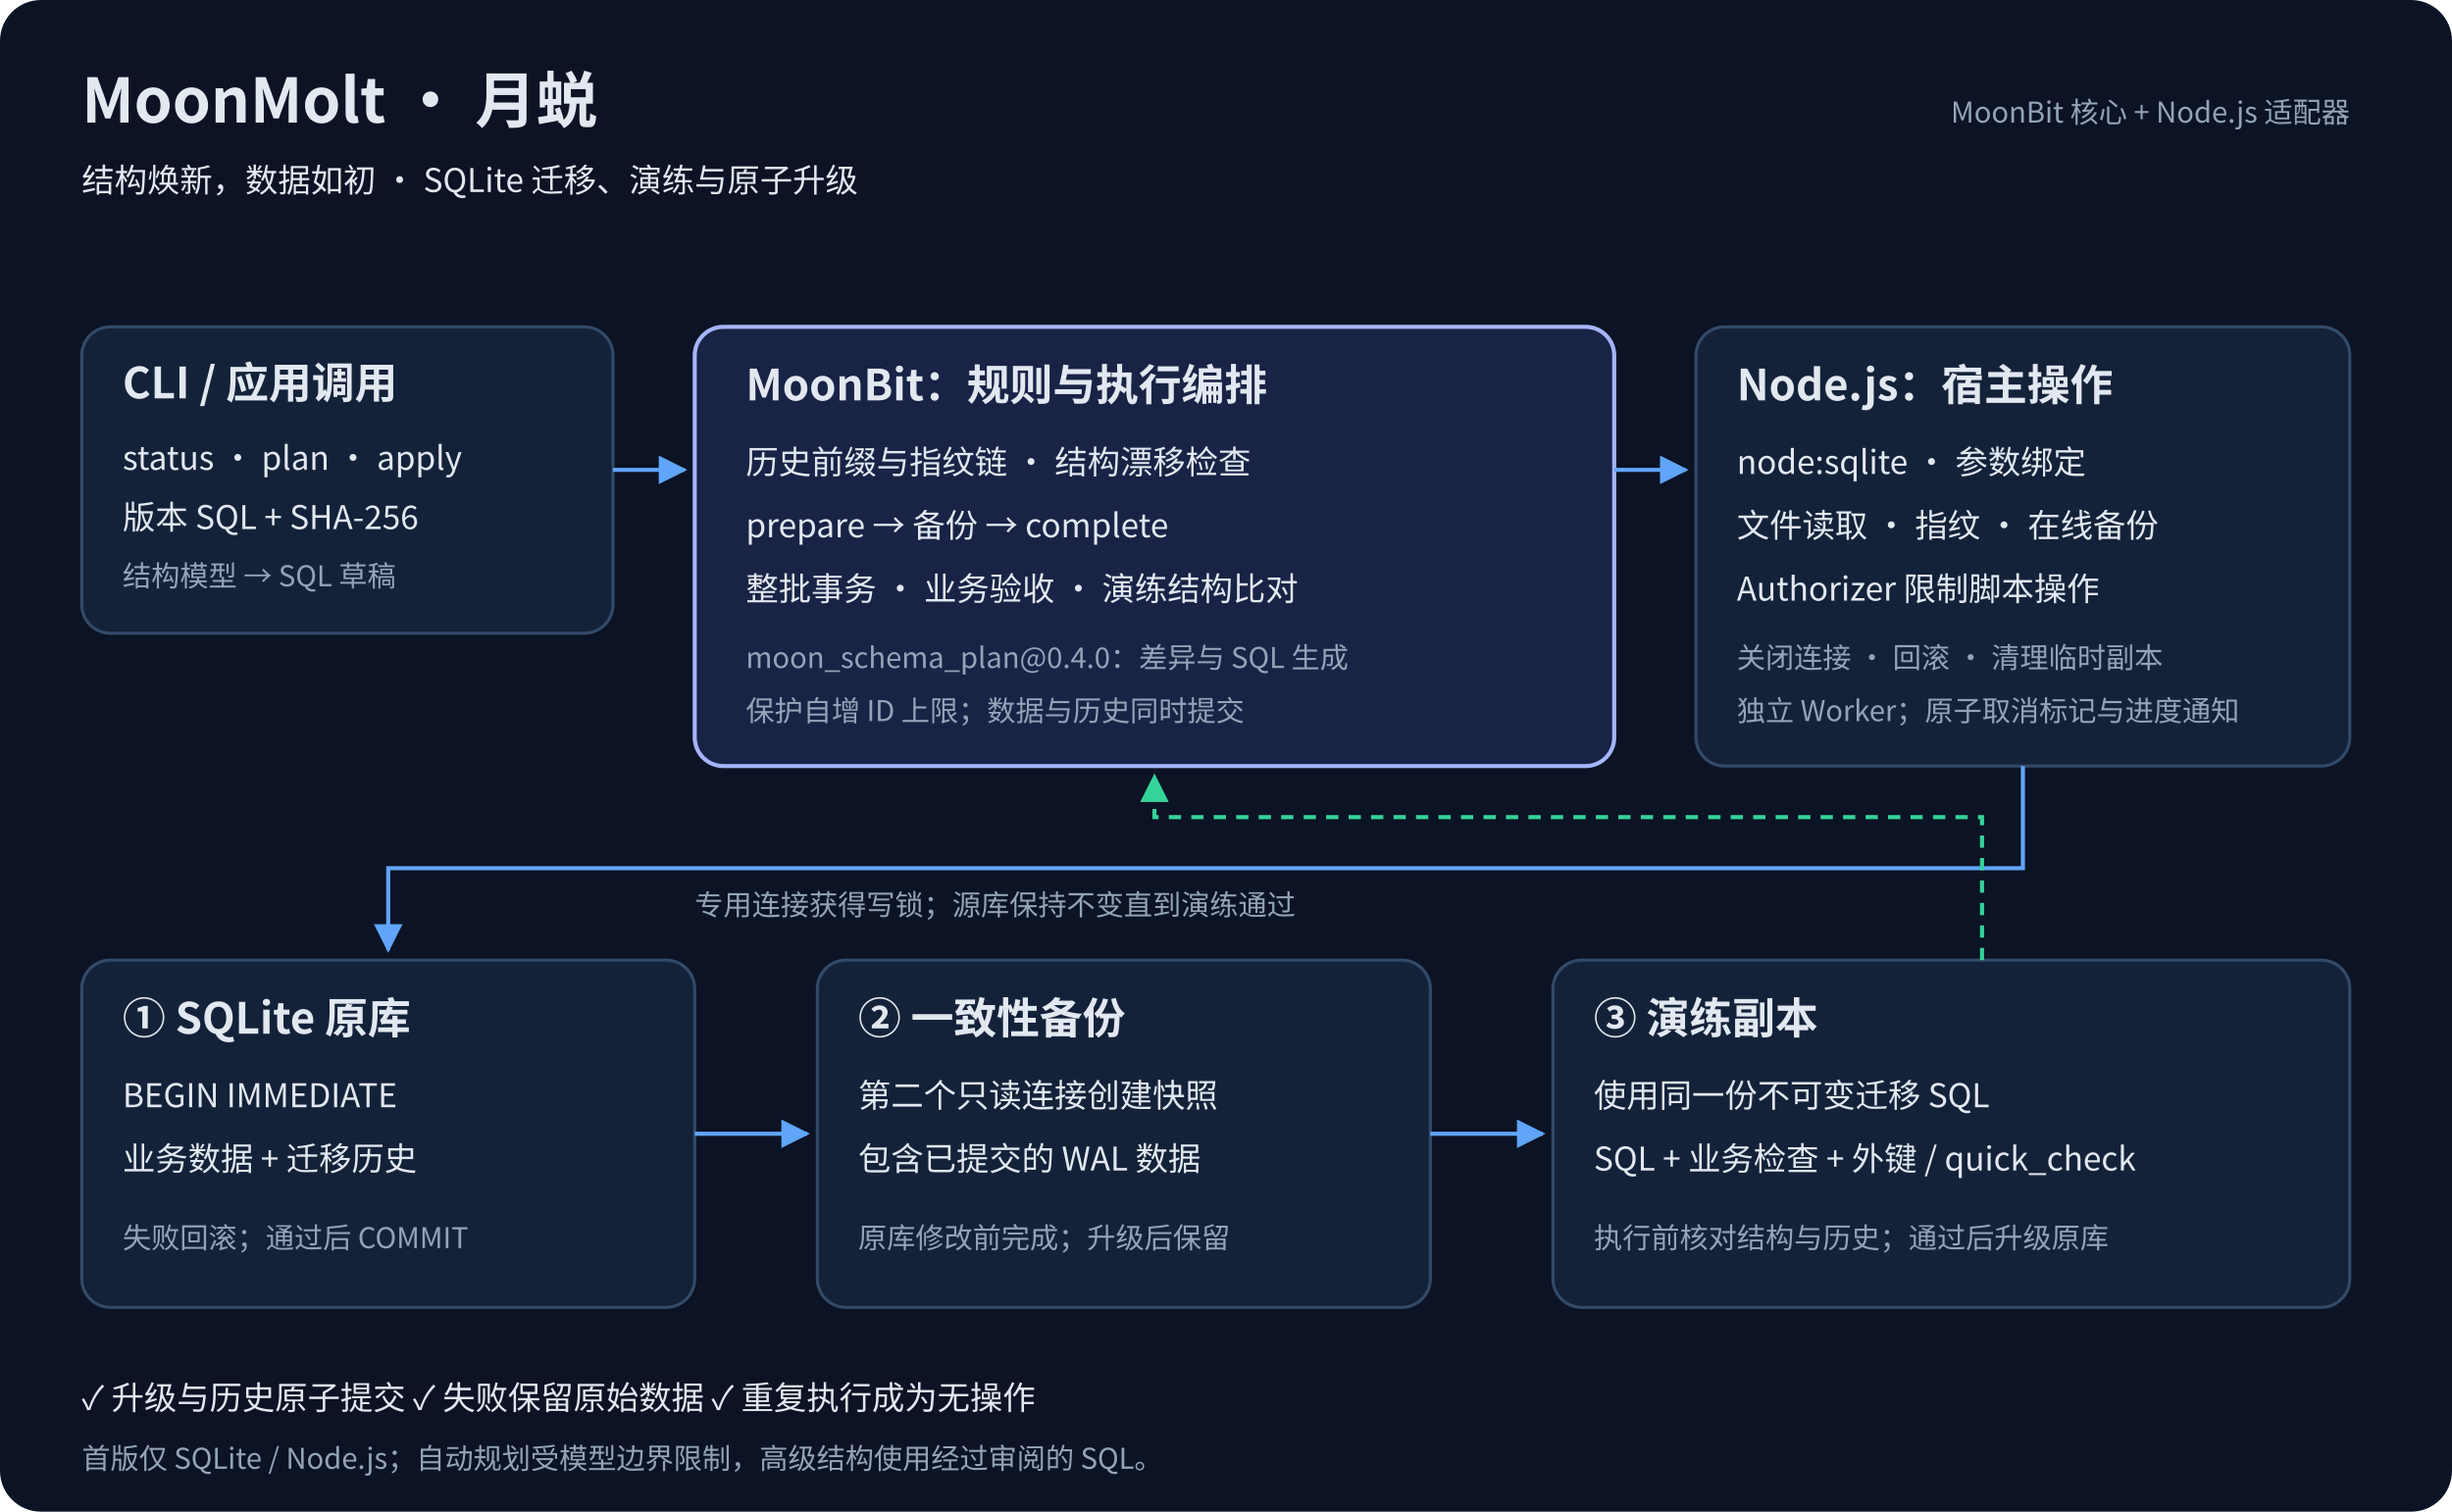
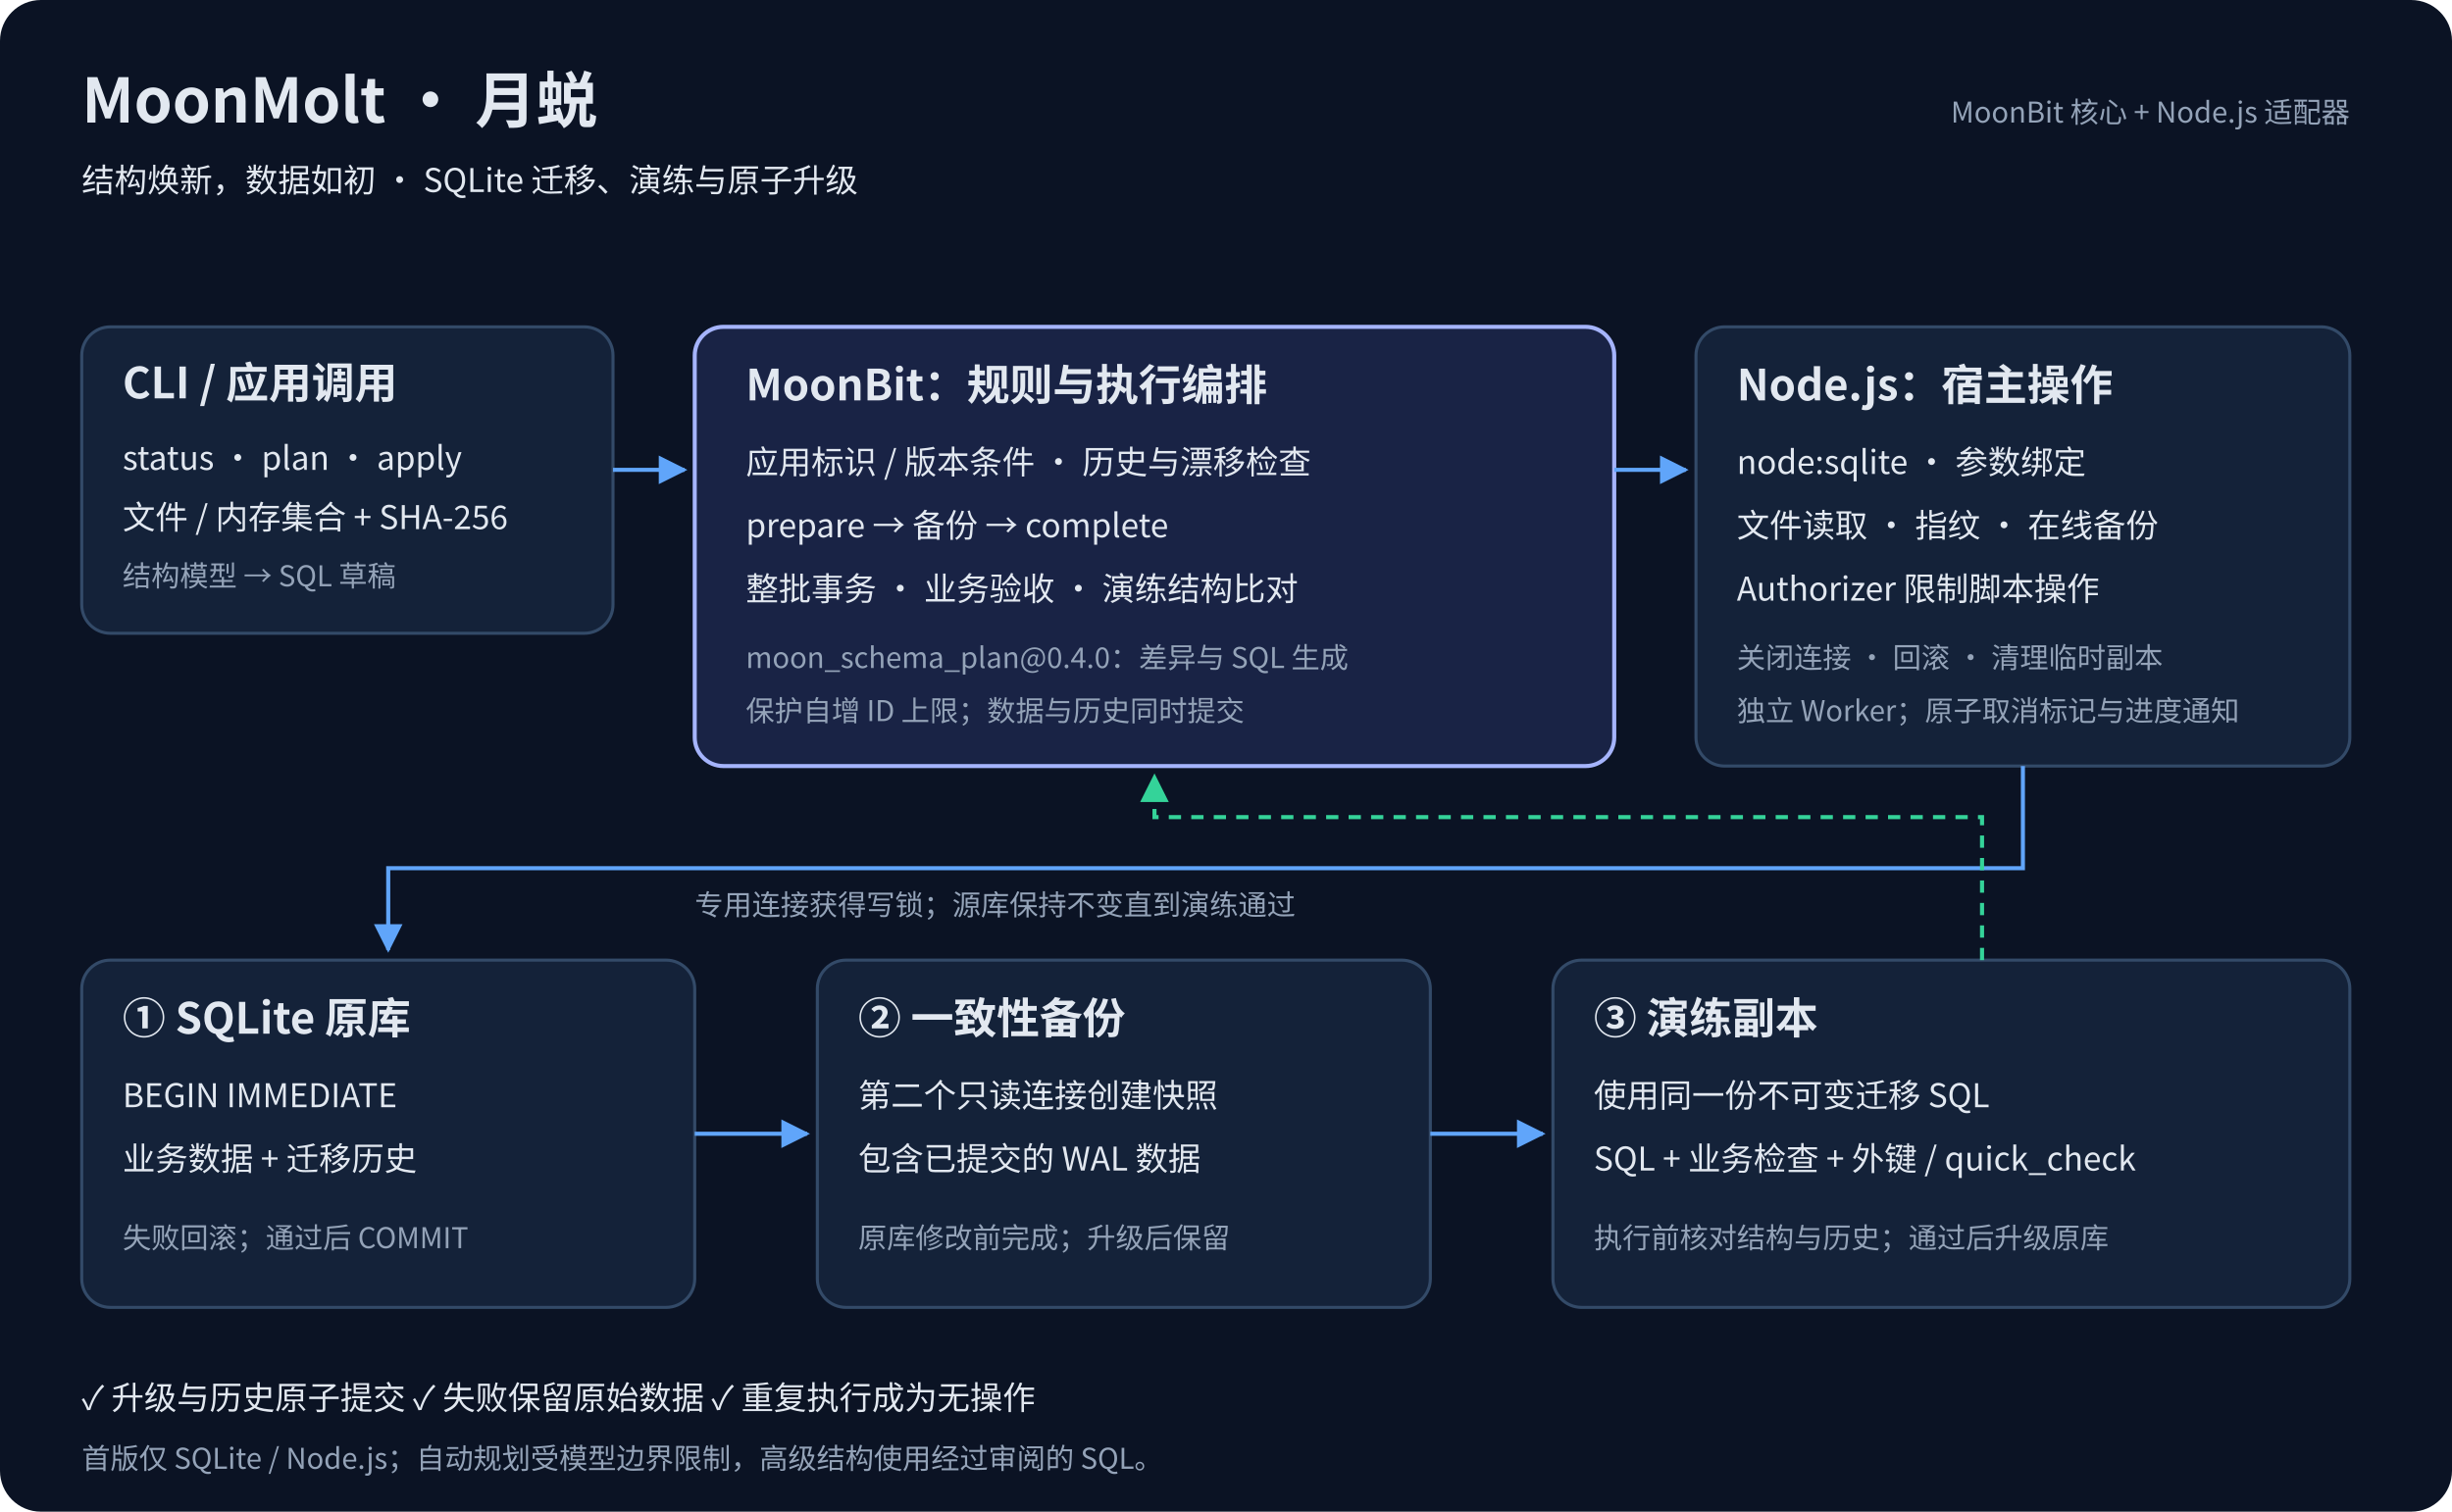
<svg xmlns="http://www.w3.org/2000/svg" width="1200" height="740" viewBox="0 0 1200 740" role="img" aria-labelledby="title desc">
  <defs>
    <marker id="arrow" viewBox="0 0 10 10" refX="9" refY="5" markerWidth="7" markerHeight="7" orient="auto-start-reverse">
      <path d="M0 0L10 5L0 10Z" fill="#60a5fa" />
    </marker>
    <marker id="check" viewBox="0 0 10 10" refX="9" refY="5" markerWidth="7" markerHeight="7" orient="auto">
      <path d="M0 0L10 5L0 10Z" fill="#34d399" />
    </marker>
    <style>
      text{font-family:'Microsoft YaHei','Noto Sans CJK SC',sans-serif;fill:#e2e8f0}
      .title{font-size:30px;font-weight:700}.heading{font-size:21px;font-weight:700}.body{font-size:16px}.small{font-size:14px;fill:#94a3b8}
      .box{fill:#142239;stroke:#334a68;stroke-width:1.5}.core{fill:#192345;stroke:#a5b4fc;stroke-width:2}.line{fill:none;stroke:#60a5fa;stroke-width:2;marker-end:url(#arrow)}
    </style>
  </defs>
  <rect width="1200" height="740" rx="20" fill="#0b1324" />
  <text x="40" y="60" class="title">MoonMolt · 月蜕</text>
  <text x="40" y="94" class="body">结构焕新，数据如初 · SQLite 迁移、演练与原子升级</text>
  <text x="1150" y="60" class="small" text-anchor="end">MoonBit 核心 + Node.js 适配器</text>
  <rect x="40" y="160" width="260" height="150" rx="14" class="box" />
  <text x="60" y="195" class="heading">CLI / 应用调用</text>
  <text x="60" y="230" class="body">status · plan · apply</text>
-   <text x="60" y="259" class="body">版本 SQL + SHA-256</text>
+   <text x="60" y="259" class="body">文件 / 内存集合 + SHA-256</text>
  <text x="60" y="287" class="small">结构模型 → SQL 草稿</text>
  <rect x="340" y="160" width="450" height="215" rx="14" class="core" />
  <text x="365" y="196" class="heading">MoonBit：规则与执行编排</text>
-   <text x="365" y="232" class="body">历史前缀与指纹链 · 结构漂移检查</text>
+   <text x="365" y="232" class="body">应用标识 / 版本条件 · 历史与漂移检查</text>
  <text x="365" y="263" class="body">prepare → 备份 → complete</text>
  <text x="365" y="294" class="body">整批事务 · 业务验收 · 演练结构比对</text>
  <text x="365" y="327" class="small">moon_schema_plan@0.4.0：差异与 SQL 生成</text>
  <text x="365" y="353" class="small">保护自增 ID 上限；数据与历史同时提交</text>
  <rect x="830" y="160" width="320" height="215" rx="14" class="box" />
  <text x="850" y="196" class="heading">Node.js：宿主操作</text>
  <text x="850" y="232" class="body">node:sqlite · 参数绑定</text>
  <text x="850" y="263" class="body">文件读取 · 指纹 · 在线备份</text>
  <text x="850" y="294" class="body">Authorizer 限制脚本操作</text>
  <text x="850" y="327" class="small">关闭连接 · 回滚 · 清理临时副本</text>
  <text x="850" y="353" class="small">独立 Worker；原子取消标记与进度通知</text>
  <path d="M300 230H335" class="line" />
  <path d="M790 230H825" class="line" />
  <path d="M990 375V425H190V465" class="line" />
  <text x="340" y="448" class="small">专用连接获得写锁；源库保持不变直到演练通过</text>
  <rect x="40" y="470" width="300" height="170" rx="14" class="box" />
  <text x="60" y="506" class="heading">① SQLite 原库</text>
  <text x="60" y="542" class="body">BEGIN IMMEDIATE</text>
  <text x="60" y="573" class="body">业务数据 + 迁移历史</text>
  <text x="60" y="611" class="small">失败回滚；通过后 COMMIT</text>
  <rect x="400" y="470" width="300" height="170" rx="14" class="box" />
  <text x="420" y="506" class="heading">② 一致性备份</text>
  <text x="420" y="542" class="body">第二个只读连接创建快照</text>
  <text x="420" y="573" class="body">包含已提交的 WAL 数据</text>
  <text x="420" y="611" class="small">原库修改前完成；升级后保留</text>
  <rect x="760" y="470" width="390" height="170" rx="14" class="box" />
  <text x="780" y="506" class="heading">③ 演练副本</text>
  <text x="780" y="542" class="body">使用同一份不可变迁移 SQL</text>
  <text x="780" y="573" class="body">SQL + 业务检查 + 外键 / quick_check</text>
  <text x="780" y="611" class="small">执行前核对结构与历史；通过后升级原库</text>
  <path d="M340 555H395" class="line" />
  <path d="M700 555H755" class="line" />
  <path d="M970 470V400H565V380" fill="none" stroke="#34d399" stroke-width="2" stroke-dasharray="6 5" marker-end="url(#check)" />
  <text x="40" y="690" class="body">✓ 升级与历史原子提交     ✓ 失败保留原始数据     ✓ 重复执行成为无操作</text>
  <text x="40" y="719" class="small">首版仅 SQLite / Node.js；自动规划受模型边界限制，高级结构使用经过审阅的 SQL。</text>
</svg>
